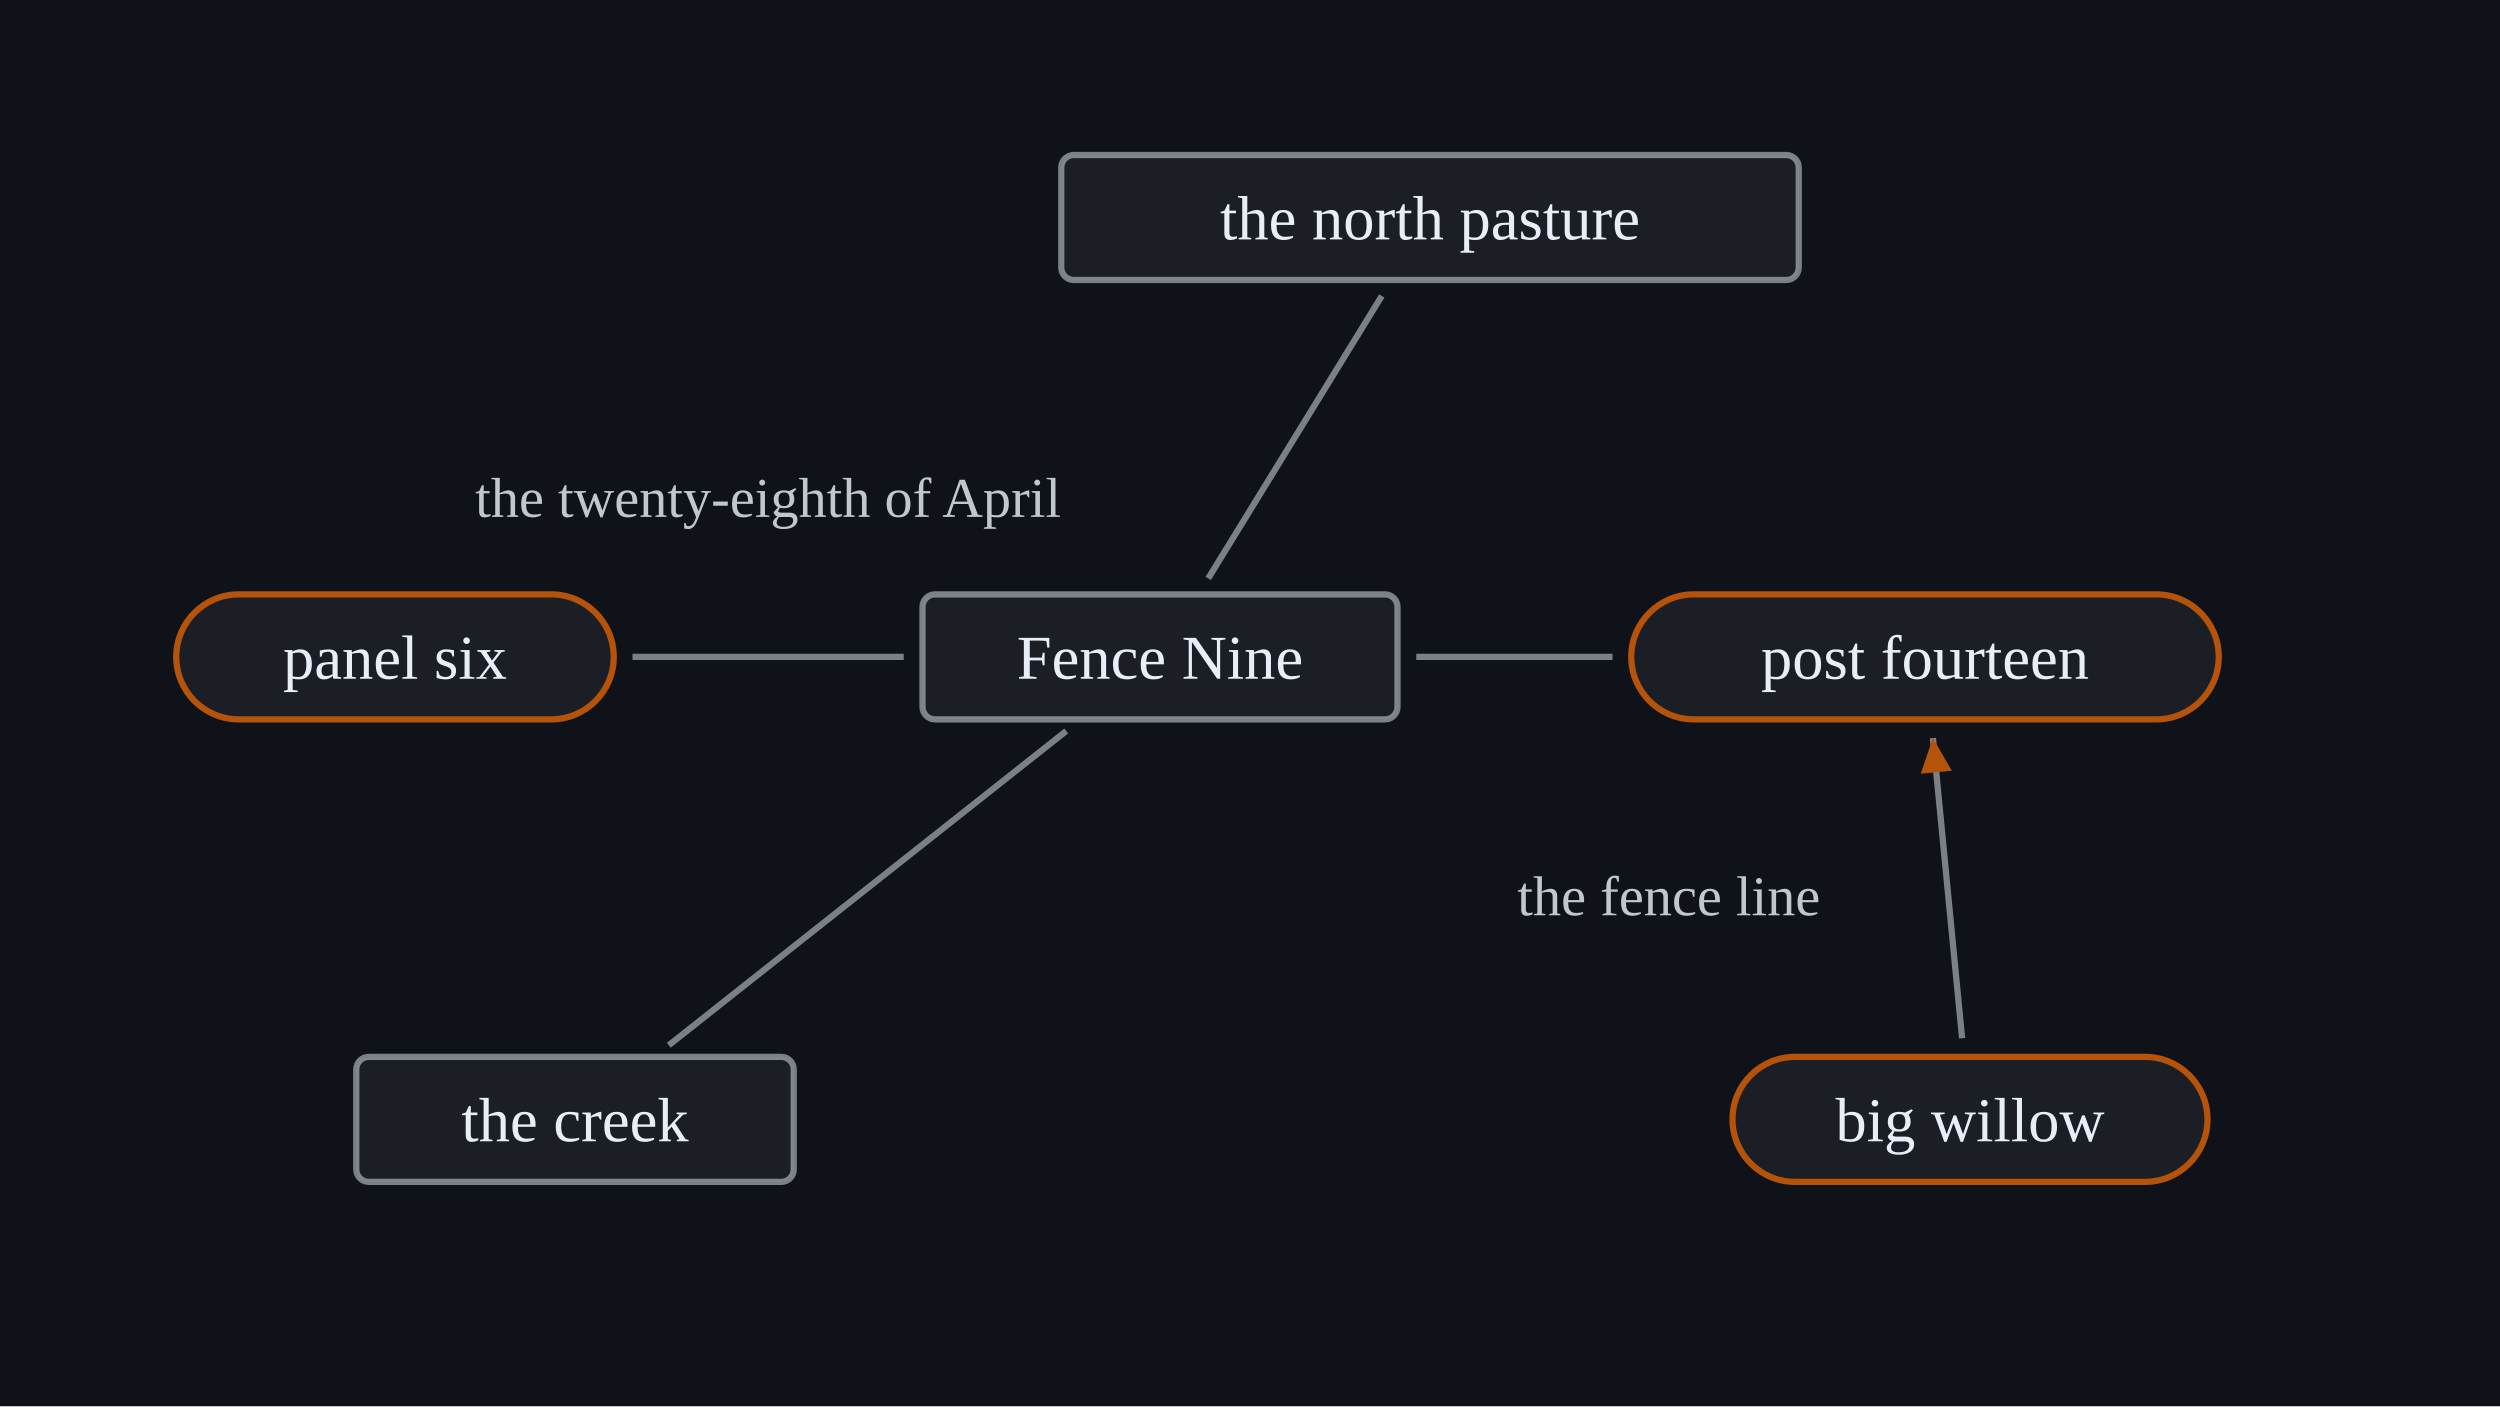
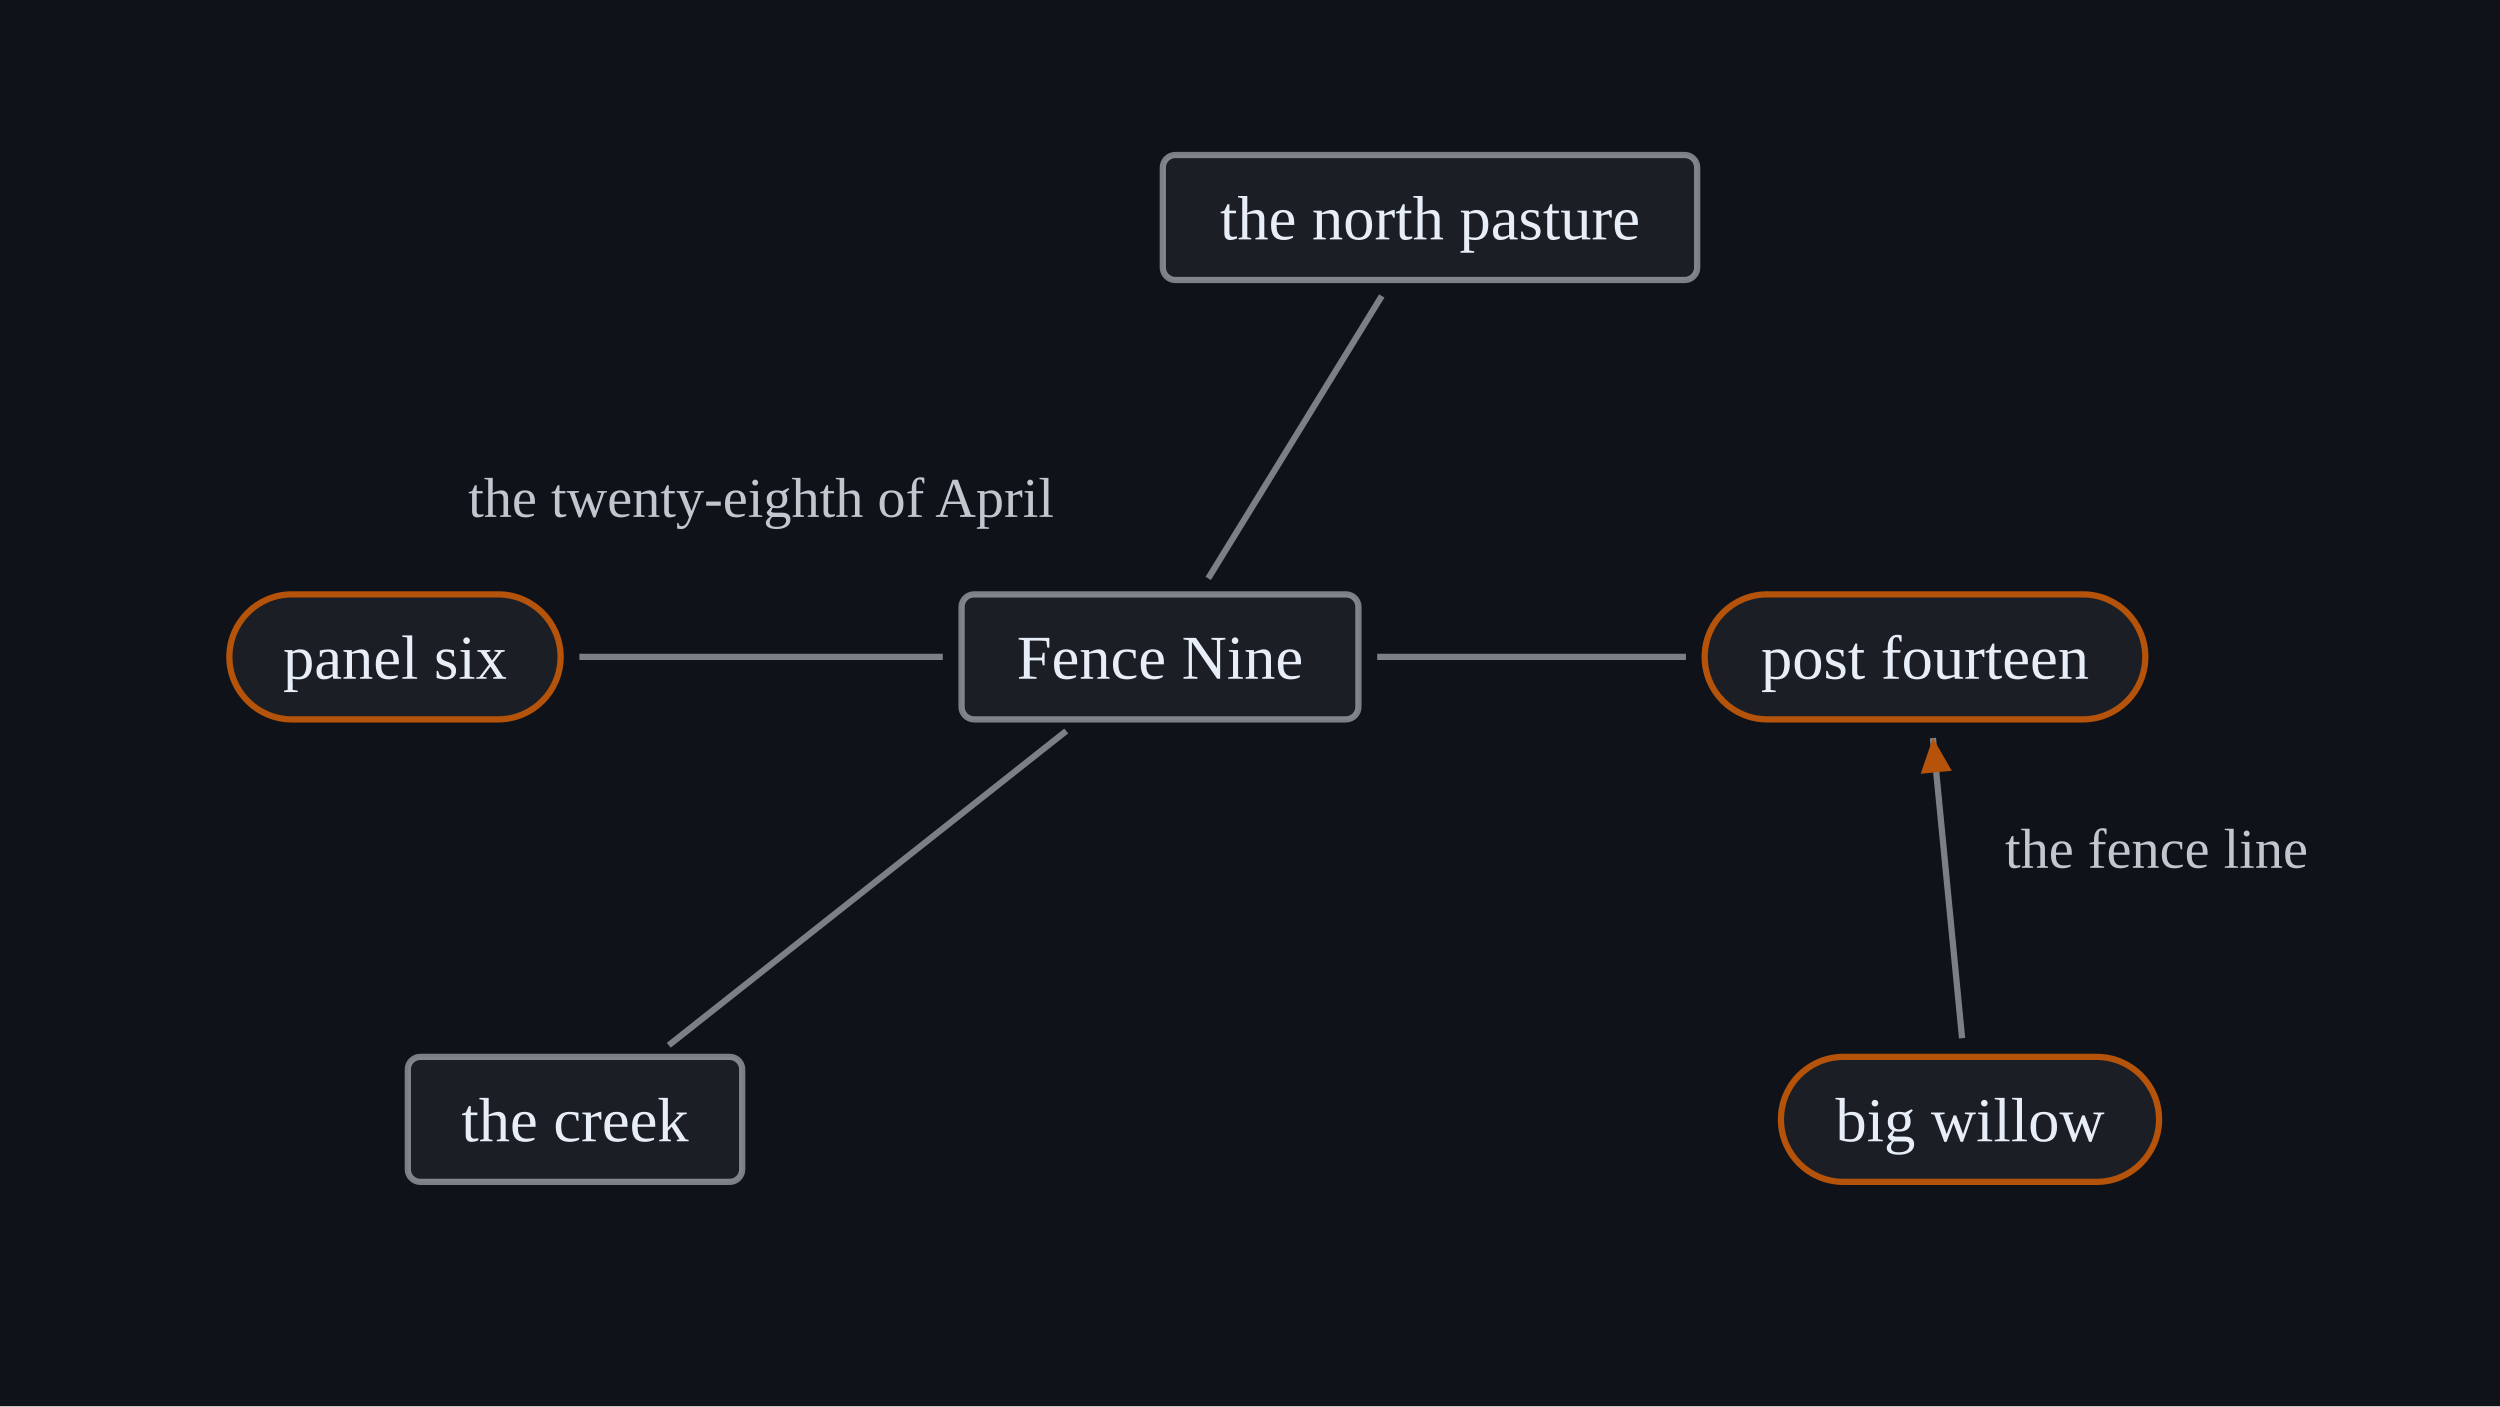
- <svg xmlns="http://www.w3.org/2000/svg" width="800" height="450" viewBox="0 0 800 450" role="img">
+ <svg xmlns="http://www.w3.org/2000/svg" width="800" height="450" viewBox="0 0 800 450" font-family="'Times New Roman', Times, 'Liberation Serif', serif" role="img">
  <rect x="0" y="0" width="800" height="450" fill="#0f1218" />
  <g data-layout="plan" />
  <line x1="442.17" y1="94.71" x2="386.63" y2="185.09" stroke="rgba(232,238,247,0.5)" stroke-width="2" />
-   <line x1="202.4" y1="210.2" x2="289.2" y2="210.2" stroke="rgba(232,238,247,0.5)" stroke-width="2" />
-   <line x1="453.2" y1="210.2" x2="516" y2="210.2" stroke="rgba(232,238,247,0.5)" stroke-width="2" />
+   <line x1="185.4" y1="210.2" x2="301.7" y2="210.2" stroke="rgba(232,238,247,0.5)" stroke-width="2" />
+   <line x1="440.7" y1="210.2" x2="539.5" y2="210.2" stroke="rgba(232,238,247,0.5)" stroke-width="2" />
  <line x1="341.2" y1="233.92" x2="214" y2="334.48" stroke="rgba(232,238,247,0.5)" stroke-width="2" />
  <line x1="627.87" y1="332.23" x2="618.53" y2="236.17" stroke="rgba(232,238,247,0.5)" stroke-width="2" />
  <polygon points="618.53,236.17 624.57,246.64 614.62,247.6" fill="#b45309" />
-   <text x="245.8" y="165.4" font-size="18" fill="#e8eef7" text-anchor="middle" fill-opacity="0.82">the twenty-eighth of April</text>
-   <text x="534.02" y="292.88" font-size="18" fill="#e8eef7" text-anchor="middle" fill-opacity="0.82">the fence line</text>
-   <rect x="339.6" y="49.6" width="236" height="40" fill="rgba(232,238,247,0.06)" stroke="rgba(232,238,247,0.5)" stroke-width="2" rx="4" data-shape="box" />
+   <text x="243.55" y="165.4" font-size="18" fill="#e8eef7" text-anchor="middle" fill-opacity="0.82">the twenty-eighth of April</text>
+   <text x="690.08" y="277.69" font-size="18" fill="#e8eef7" text-anchor="middle" fill-opacity="0.82">the fence line</text>
+   <rect x="372.1" y="49.6" width="171" height="40" fill="rgba(232,238,247,0.06)" stroke="rgba(232,238,247,0.5)" stroke-width="2" rx="4" data-shape="box" />
  <text x="457.6" y="76.6" font-size="20" fill="#e8eef7" text-anchor="middle">
    <tspan x="457.6" dy="0">the north pasture</tspan>
  </text>
-   <rect x="56.4" y="190.2" width="140" height="40" fill="rgba(232,238,247,0.06)" stroke="#b45309" stroke-width="2" rx="20" data-shape="round" />
+   <rect x="73.4" y="190.2" width="106" height="40" fill="rgba(232,238,247,0.06)" stroke="#b45309" stroke-width="2" rx="20" data-shape="round" />
  <text x="126.4" y="217.2" font-size="20" fill="#e8eef7" text-anchor="middle">
    <tspan x="126.4" dy="0">panel six</tspan>
  </text>
-   <rect x="295.2" y="190.2" width="152" height="40" fill="rgba(232,238,247,0.06)" stroke="rgba(232,238,247,0.5)" stroke-width="2" rx="4" data-shape="box" />
+   <rect x="307.7" y="190.2" width="127" height="40" fill="rgba(232,238,247,0.06)" stroke="rgba(232,238,247,0.5)" stroke-width="2" rx="4" data-shape="box" />
  <text x="371.2" y="217.2" font-size="20" fill="#e8eef7" text-anchor="middle">
    <tspan x="371.2" dy="0">Fence Nine</tspan>
  </text>
-   <rect x="522" y="190.2" width="188" height="40" fill="rgba(232,238,247,0.06)" stroke="#b45309" stroke-width="2" rx="20" data-shape="round" />
+   <rect x="545.5" y="190.2" width="141" height="40" fill="rgba(232,238,247,0.06)" stroke="#b45309" stroke-width="2" rx="20" data-shape="round" />
  <text x="616" y="217.2" font-size="20" fill="#e8eef7" text-anchor="middle">
    <tspan x="616" dy="0">post fourteen</tspan>
  </text>
-   <rect x="114" y="338.2" width="140" height="40" fill="rgba(232,238,247,0.06)" stroke="rgba(232,238,247,0.5)" stroke-width="2" rx="4" data-shape="box" />
+   <rect x="130.5" y="338.2" width="107" height="40" fill="rgba(232,238,247,0.06)" stroke="rgba(232,238,247,0.5)" stroke-width="2" rx="4" data-shape="box" />
  <text x="184" y="365.2" font-size="20" fill="#e8eef7" text-anchor="middle">
    <tspan x="184" dy="0">the creek</tspan>
  </text>
-   <rect x="554.4" y="338.2" width="152" height="40" fill="rgba(232,238,247,0.06)" stroke="#b45309" stroke-width="2" rx="20" data-shape="round" />
+   <rect x="569.9" y="338.2" width="121" height="40" fill="rgba(232,238,247,0.06)" stroke="#b45309" stroke-width="2" rx="20" data-shape="round" />
  <text x="630.4" y="365.2" font-size="20" fill="#e8eef7" text-anchor="middle">
    <tspan x="630.4" dy="0">big willow</tspan>
  </text>
</svg>
